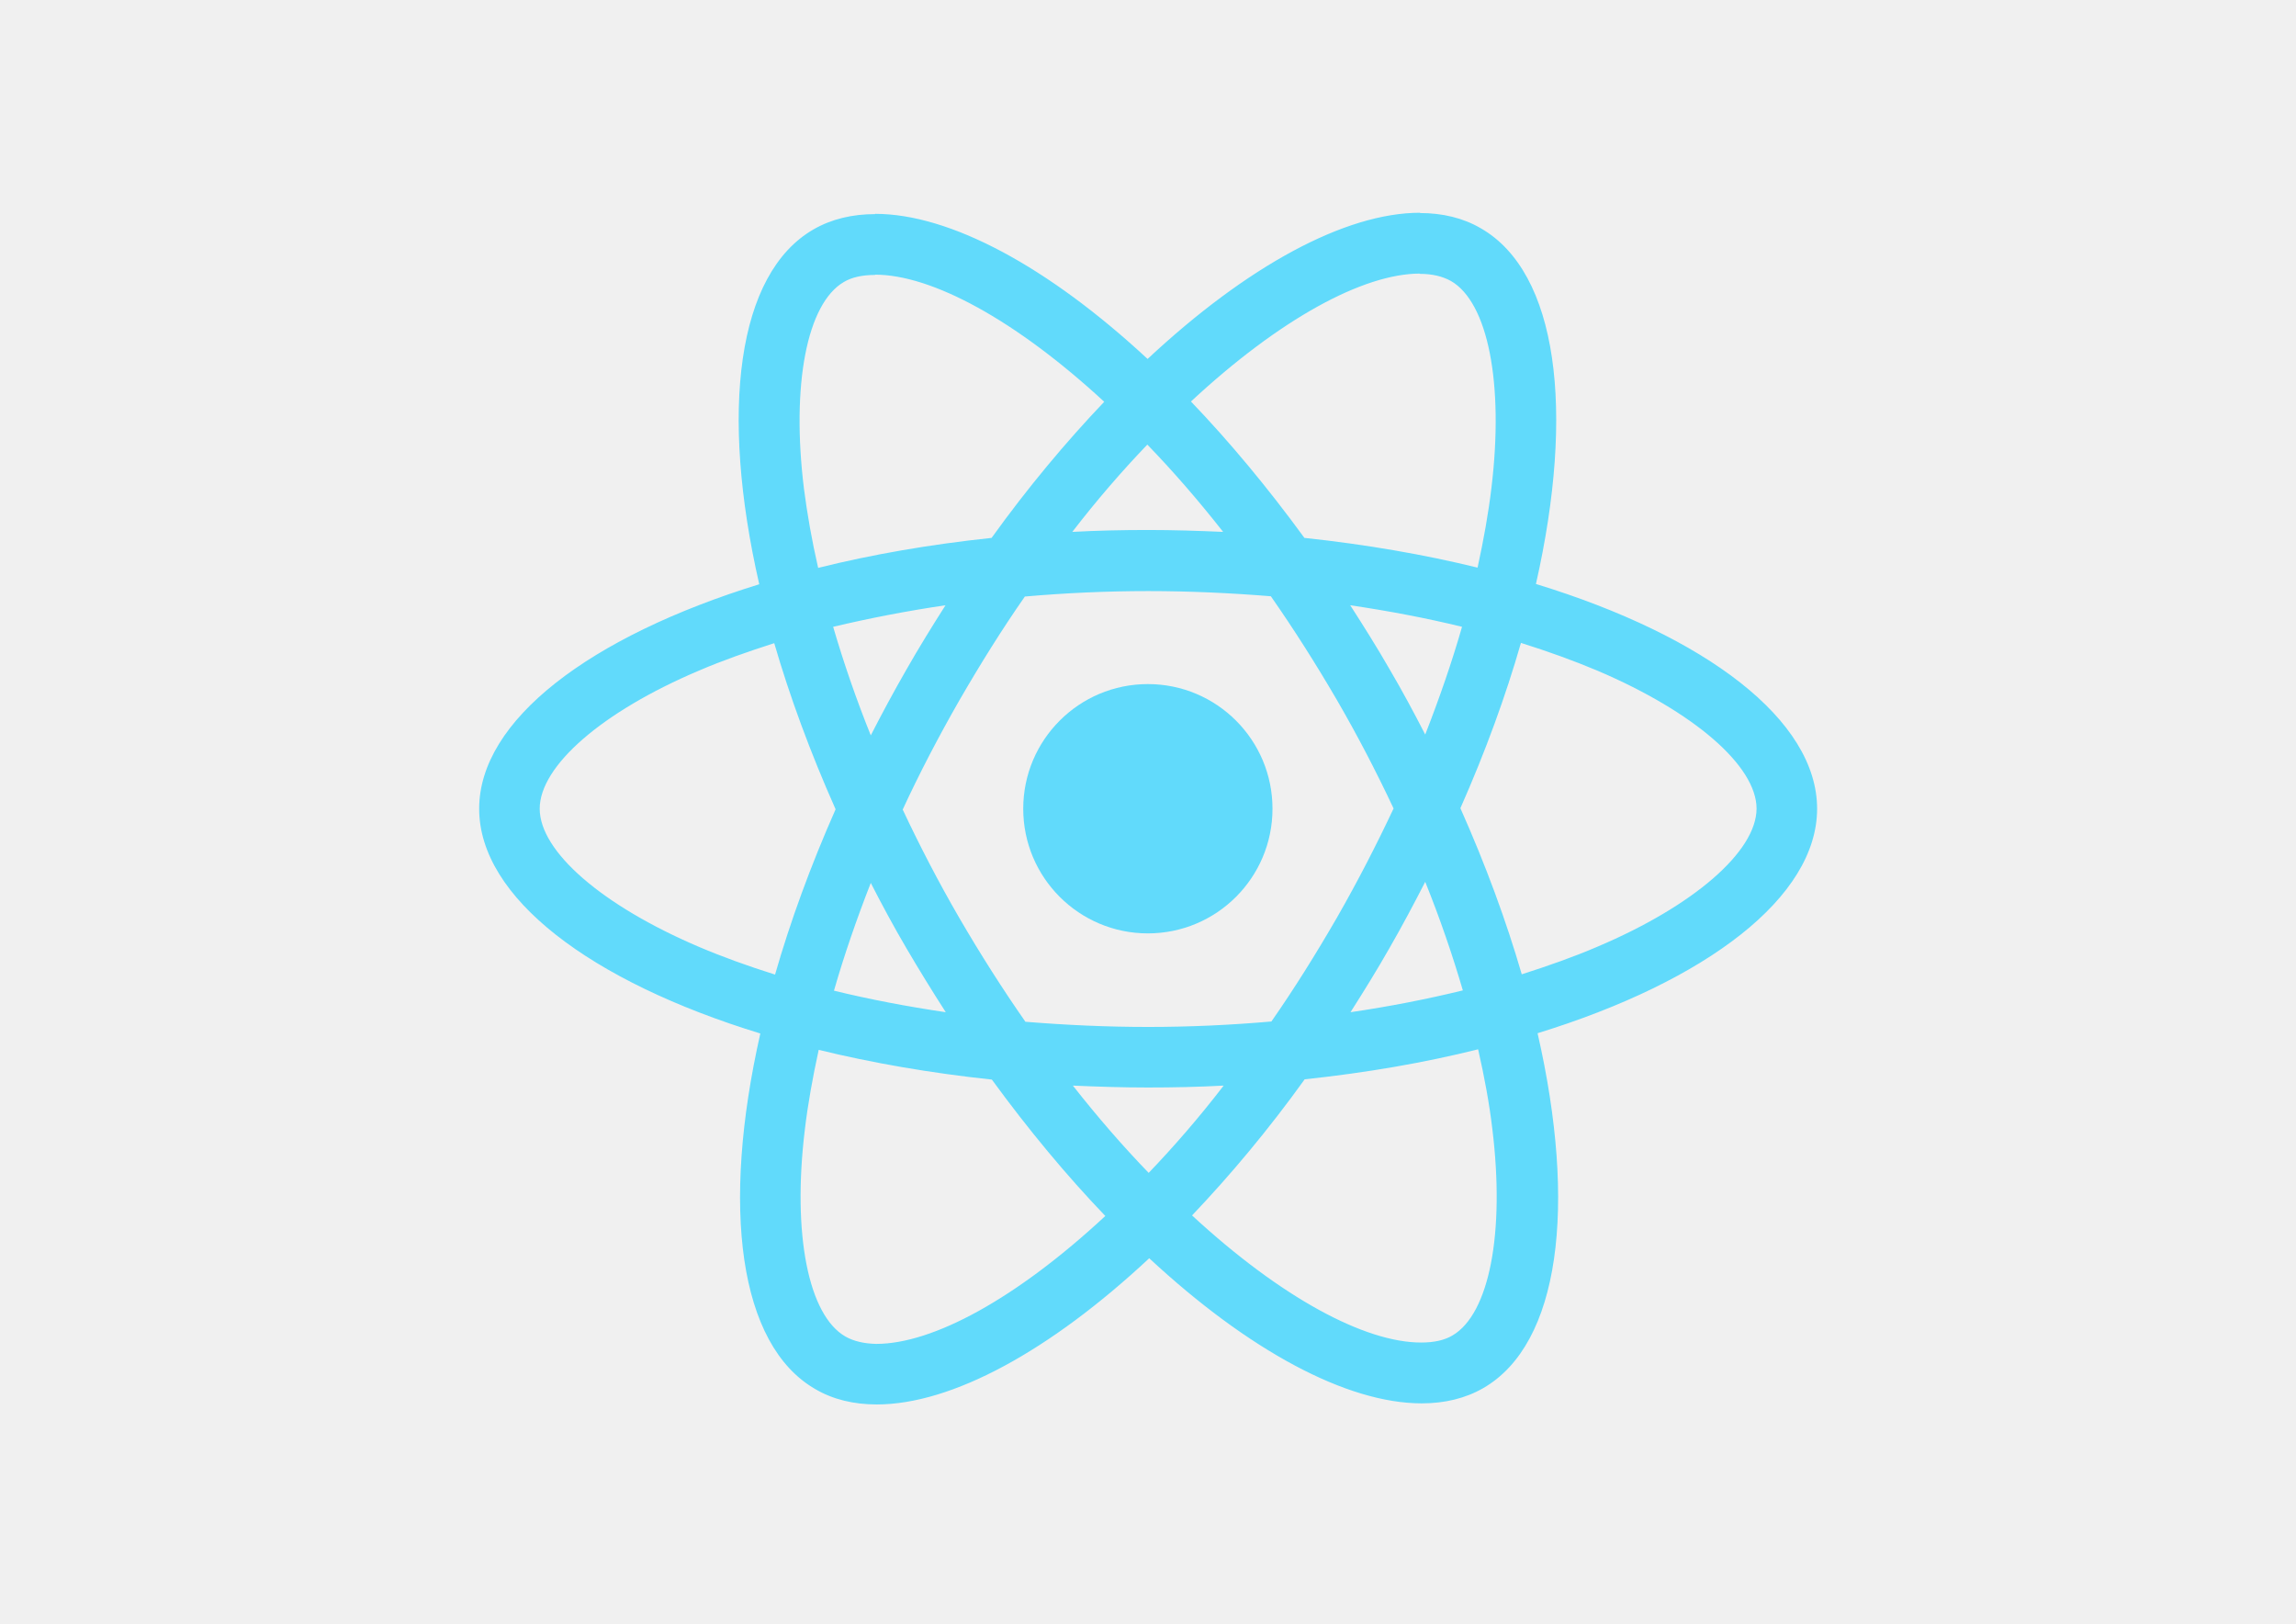
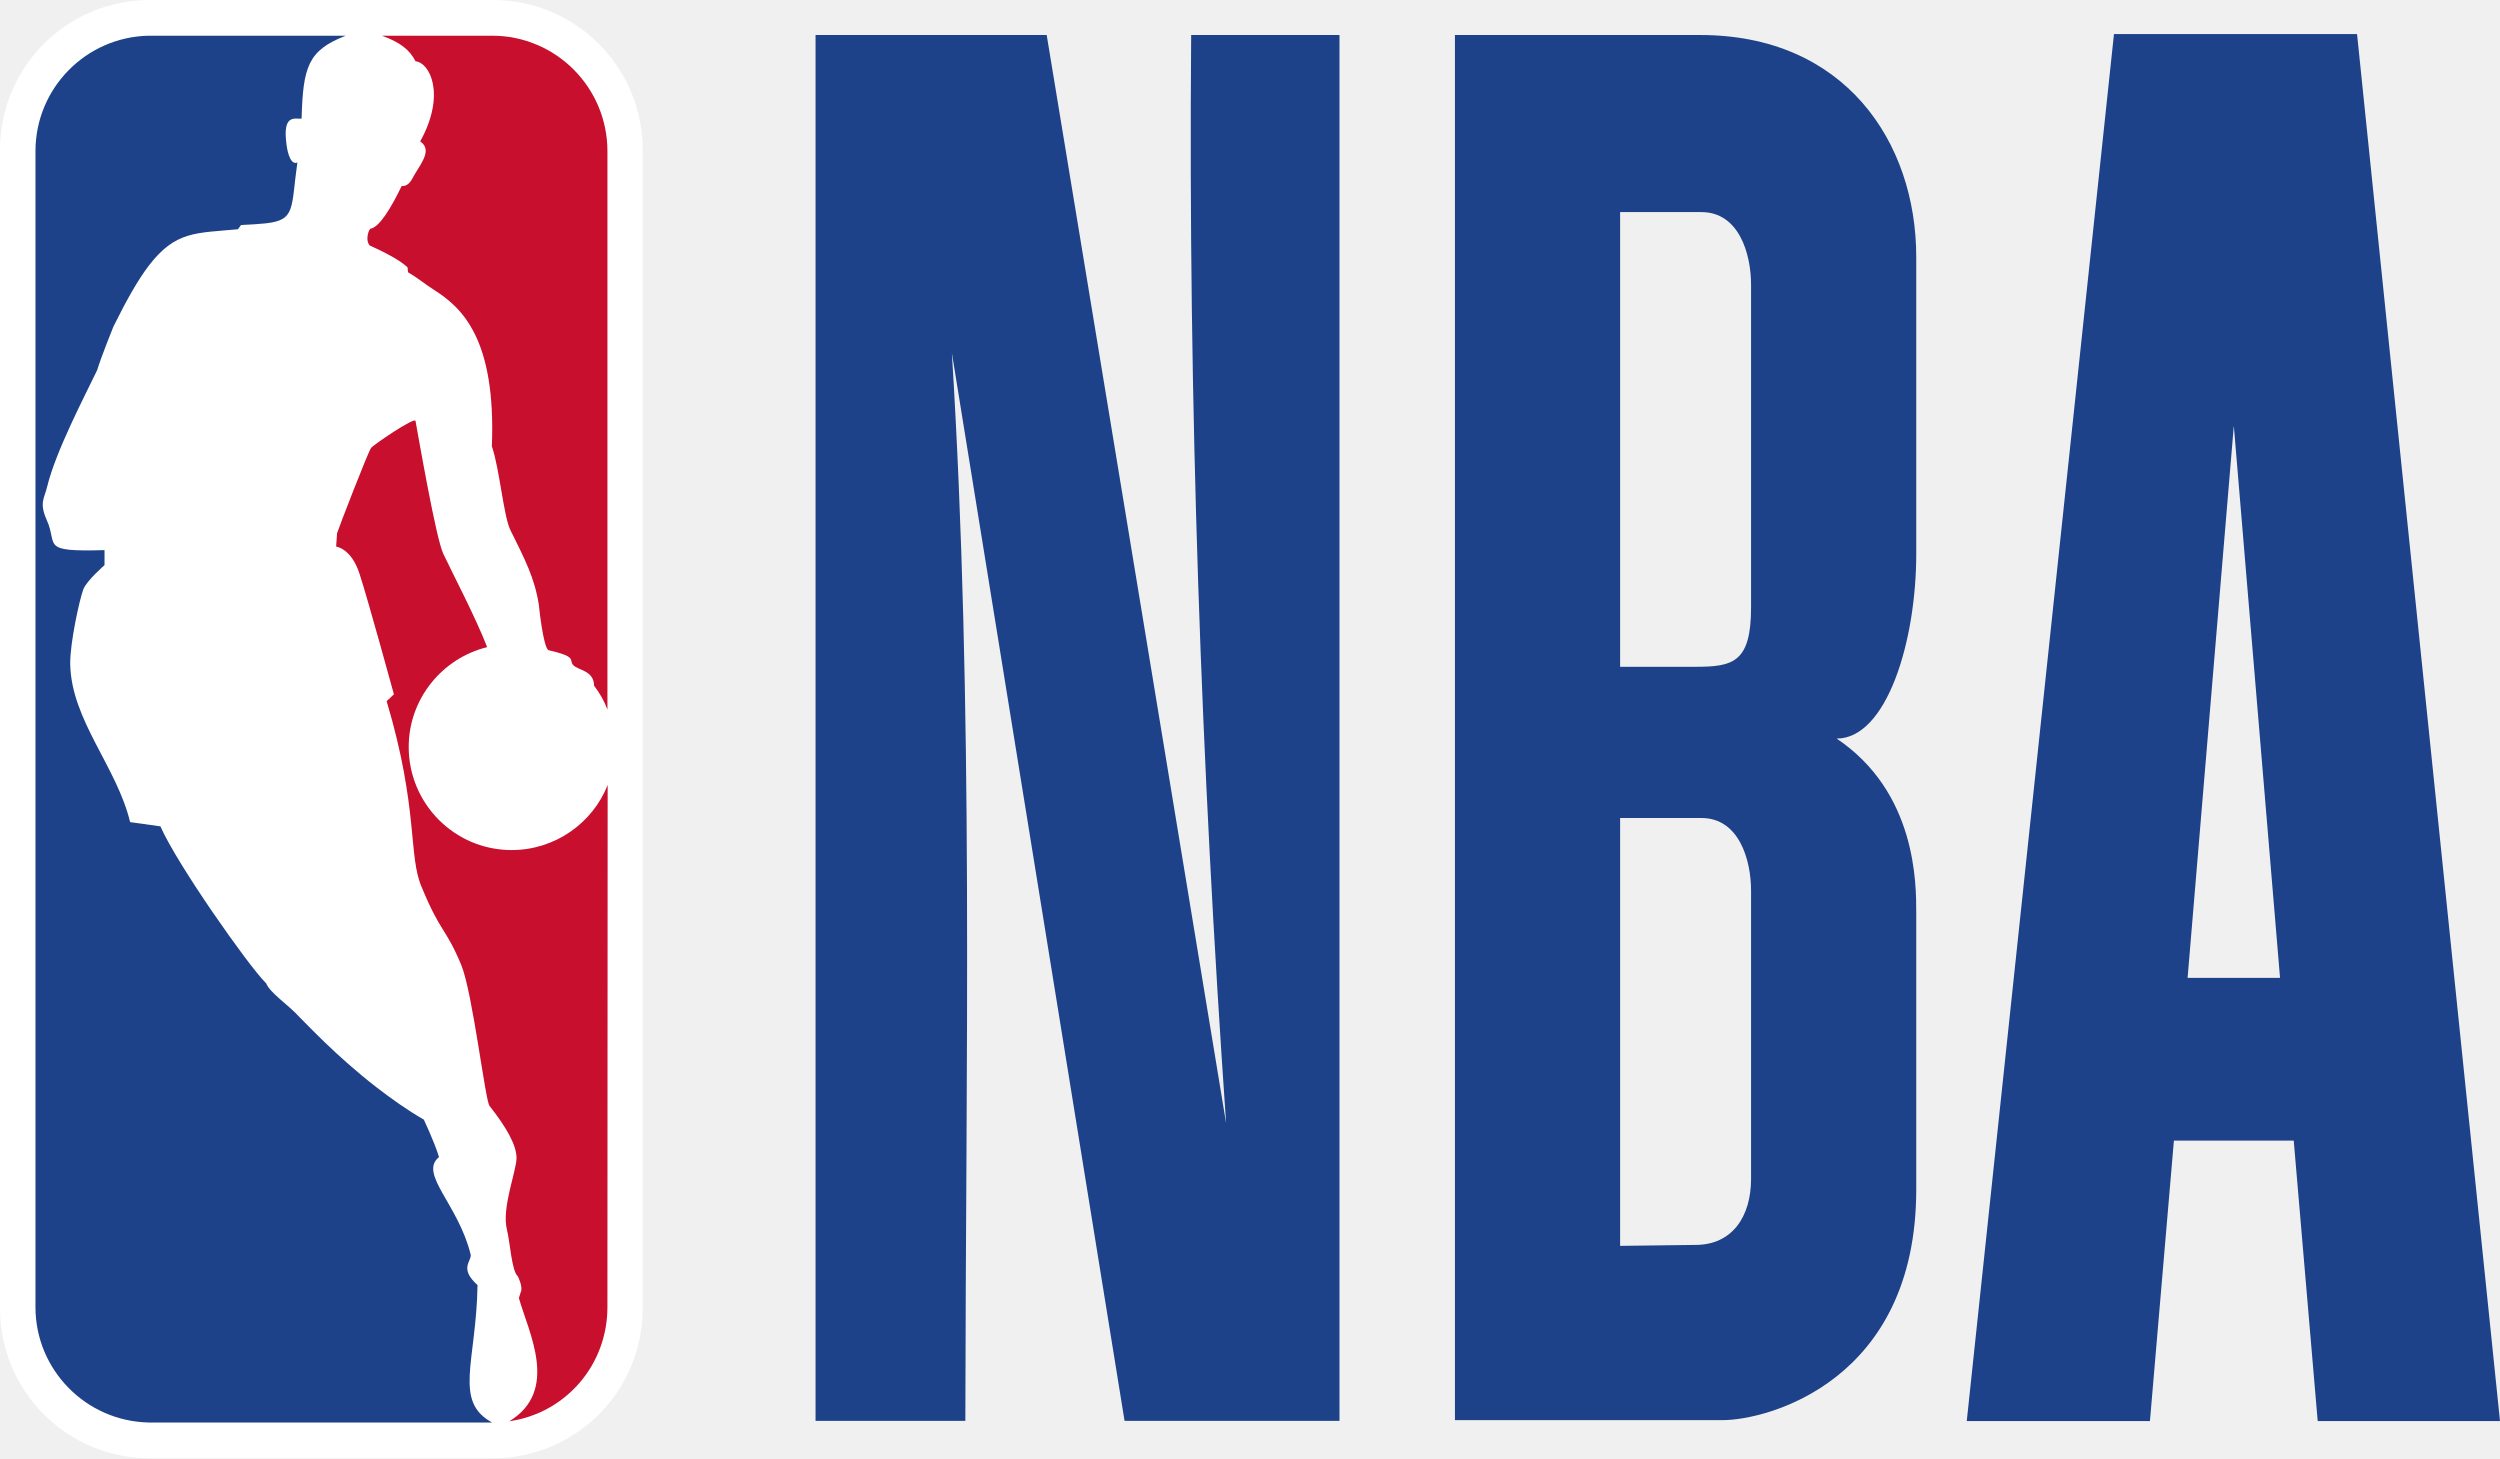
- <svg xmlns="http://www.w3.org/2000/svg" viewBox="0 0 841.9 595.3">
-   <g fill="#61DAFB">
-     <path d="M666.3 296.5c0-32.5-40.7-63.3-103.1-82.4 14.4-63.6 8-114.2-20.2-130.4-6.5-3.8-14.1-5.6-22.4-5.6v22.3c4.6 0 8.3.9 11.4 2.6 13.6 7.8 19.5 37.5 14.9 75.7-1.1 9.4-2.9 19.3-5.1 29.4-19.6-4.8-41-8.5-63.5-10.9-13.5-18.5-27.5-35.3-41.6-50 32.6-30.3 63.2-46.9 84-46.9V78c-27.5 0-63.5 19.6-99.9 53.6-36.4-33.8-72.4-53.2-99.9-53.2v22.3c20.7 0 51.4 16.5 84 46.6-14 14.7-28 31.4-41.3 49.9-22.6 2.4-44 6.1-63.6 11-2.3-10-4-19.7-5.2-29-4.7-38.2 1.1-67.9 14.6-75.8 3-1.8 6.9-2.6 11.5-2.6V78.5c-8.4 0-16 1.8-22.6 5.6-28.1 16.2-34.4 66.7-19.9 130.1-62.2 19.2-102.7 49.9-102.7 82.3 0 32.5 40.7 63.3 103.1 82.4-14.4 63.6-8 114.2 20.2 130.4 6.5 3.8 14.1 5.6 22.5 5.6 27.5 0 63.5-19.6 99.9-53.6 36.4 33.8 72.4 53.2 99.9 53.2 8.4 0 16-1.8 22.6-5.6 28.1-16.2 34.4-66.7 19.9-130.1 62-19.1 102.5-49.9 102.5-82.3zm-130.2-66.7c-3.7 12.9-8.3 26.2-13.5 39.5-4.1-8-8.4-16-13.1-24-4.6-8-9.5-15.8-14.4-23.4 14.2 2.1 27.9 4.7 41 7.9zm-45.8 106.5c-7.8 13.5-15.8 26.3-24.1 38.2-14.9 1.3-30 2-45.2 2-15.1 0-30.2-.7-45-1.9-8.3-11.9-16.4-24.6-24.2-38-7.6-13.1-14.5-26.4-20.8-39.8 6.2-13.4 13.2-26.8 20.7-39.9 7.8-13.5 15.8-26.3 24.1-38.2 14.9-1.3 30-2 45.2-2 15.1 0 30.2.7 45 1.9 8.3 11.9 16.4 24.6 24.2 38 7.6 13.1 14.5 26.4 20.8 39.8-6.3 13.4-13.2 26.8-20.7 39.9zm32.3-13c5.4 13.4 10 26.8 13.8 39.8-13.1 3.2-26.9 5.9-41.2 8 4.9-7.7 9.8-15.6 14.4-23.7 4.6-8 8.9-16.1 13-24.1zM421.2 430c-9.3-9.6-18.6-20.3-27.8-32 9 .4 18.2.7 27.5.7 9.4 0 18.7-.2 27.8-.7-9 11.7-18.3 22.4-27.5 32zm-74.4-58.9c-14.2-2.1-27.9-4.7-41-7.9 3.7-12.9 8.3-26.2 13.5-39.5 4.1 8 8.4 16 13.1 24 4.7 8 9.5 15.8 14.4 23.4zM420.7 163c9.3 9.6 18.6 20.3 27.8 32-9-.4-18.2-.7-27.5-.7-9.4 0-18.7.2-27.8.7 9-11.7 18.3-22.4 27.5-32zm-74 58.9c-4.9 7.7-9.8 15.6-14.4 23.7-4.6 8-8.9 16-13 24-5.4-13.4-10-26.8-13.8-39.8 13.1-3.1 26.9-5.8 41.2-7.9zm-90.5 125.2c-35.4-15.1-58.3-34.9-58.3-50.6 0-15.7 22.9-35.6 58.3-50.6 8.6-3.7 18-7 27.7-10.1 5.7 19.6 13.2 40 22.5 60.9-9.2 20.8-16.6 41.1-22.2 60.6-9.9-3.1-19.3-6.5-28-10.2zM310 490c-13.6-7.8-19.5-37.5-14.9-75.7 1.1-9.4 2.9-19.3 5.1-29.4 19.6 4.8 41 8.5 63.5 10.9 13.5 18.5 27.5 35.3 41.6 50-32.6 30.3-63.2 46.9-84 46.9-4.5-.1-8.3-1-11.3-2.7zm237.2-76.2c4.7 38.2-1.1 67.9-14.6 75.8-3 1.8-6.9 2.6-11.5 2.6-20.7 0-51.4-16.5-84-46.6 14-14.7 28-31.4 41.3-49.9 22.6-2.4 44-6.1 63.6-11 2.3 10.1 4.1 19.8 5.2 29.1zm38.5-66.7c-8.6 3.7-18 7-27.7 10.1-5.7-19.6-13.2-40-22.5-60.9 9.2-20.8 16.6-41.1 22.2-60.6 9.9 3.1 19.3 6.5 28.1 10.2 35.4 15.1 58.3 34.9 58.3 50.6-.1 15.7-23 35.6-58.4 50.6zM320.8 78.4z" />
-     <circle cx="420.9" cy="296.5" r="45.7" />
-     <path d="M520.5 78.1z" />
+ <svg xmlns="http://www.w3.org/2000/svg" width="1053.059" height="614.264" id="svg2985" version="1.1">
+   <defs id="defs3009" />
+   <g id="g3063" style="fill:white" transform="matrix(1.949606,0,0,1.949606,-581.9031,554.9631)">
+     <g id="g3122" transform="translate(0,-378.6886)">
+       <g transform="matrix(0.7048565,0,0,0.7048565,298.4721,94.03461)" id="g3029">
+         <path style="fill:white" d="m 46,0 105,0 c 25.484,0 46,20.516 46,46 l 0,355 c 0,25.484 -20.516,46 -46,46 L 46,447 C 20.516,447 0,426.484 0,401 L 0,46 C 0,20.516 20.516,0 46,0 z" id="rect2987" />
+         <path d="m 124.92,81.936 0.146,1.512 c 3.168,1.872 4.824,3.384 8.063,5.472 8.496,5.4 18.938,14.976 17.641,47.88 2.447,7.2 3.528,21.24 5.688,25.704 4.393,8.856 7.416,14.616 8.712,22.896 0,0 1.297,12.96 2.952,13.896 8.783,2.016 6.265,2.88 7.488,4.464 1.367,1.728 6.479,1.656 6.479,6.408 1.801,2.376 3.169,4.752 4.104,7.344 V 46.368 c 0,-19.584 -15.84,-35.424 -35.353,-35.424 h -33.769 c 5.4,1.944 8.496,4.248 10.297,7.848 4.318,0.36 9.433,10.08 1.439,24.552 3.527,2.448 0.791,6.048 -1.729,10.152 -0.792,1.296 -1.584,3.672 -3.96,3.528 -3.168,6.552 -6.841,12.744 -9.647,13.104 -0.791,1.008 -1.369,3.816 -0.145,5.112 4.107,1.872 9.073,4.32 11.594,6.696 z" id="path2989" style="fill:#c80f2e;fill-opacity:1" />
+         <path d="m 156.456,435.599 -0.359,0.072 c 15.479,-9.432 5.903,-27.287 2.952,-37.799 l 0.575,-1.802 c 0.792,-1.44 -0.863,-4.823 -0.863,-4.823 -1.943,-1.584 -2.376,-10.367 -3.385,-14.399 -1.654,-6.552 2.952,-18 2.952,-21.888 0,-3.89 -2.952,-9.217 -8.279,-15.984 -1.297,-1.512 -5.185,-34.704 -8.641,-43.128 -4.824,-11.593 -6.265,-9.722 -12.023,-23.616 -4.393,-9.721 -0.937,-24.048 -10.872,-57.312 l 2.231,-2.088 c 0,0 -7.92,-28.944 -10.513,-36.864 -2.521,-7.92 -7.199,-8.424 -7.199,-8.424 l 0.287,-4.104 c 0.361,-1.224 9.648,-25.344 10.44,-26.136 0.071,-0.504 13.392,-9.648 13.607,-8.28 1.079,5.904 6.264,35.928 8.495,40.68 2.232,4.824 9.938,19.512 13.465,28.656 -13.752,3.384 -24.049,15.84 -24.049,30.601 0,17.424 14.113,31.607 31.537,31.607 13.318,0 24.84,-8.279 29.447,-19.943 l -0.072,160.057 c 0.003,17.71 -12.741,32.325 -29.733,34.917 z" id="path2991" style="fill:#c80f2e;fill-opacity:1" />
+         <path d="m 105.983,10.944 c -11.52,4.464 -13.104,9.432 -13.535,25.416 -1.944,0.216 -5.977,-1.656 -4.608,8.064 0,0 0.72,6.48 3.312,5.4 -2.016,14.112 -0.414,17.644 -9.791,18.648 -2.016,0.216 -4.465,0.36 -7.488,0.504 l -0.936,1.296 c -12.816,1.224 -19.164,0.405 -27.433,11.304 -3.168,4.176 -6.552,10.08 -10.728,18.504 0,0 -3.816,9.432 -4.969,13.32 -3.672,7.704 -12.672,24.768 -15.336,35.712 -0.863,3.744 -2.52,4.896 -0.144,10.296 3.528,7.776 -2.304,9.792 17.712,9.216 v 4.608 c 0,0 -5.328,4.608 -6.48,7.344 -1.08,2.808 -4.176,16.56 -4.031,23.112 0.359,17.064 14.256,31.319 18.359,48.312 l 9.288,1.297 c 5.04,11.592 27.072,42.838 32.185,47.879 0.072,0.072 0.144,0.145 0.216,0.217 1.151,2.951 6.84,6.624 10.151,10.296 2.017,1.944 11.306,12.024 23.689,21.601 4.546,3.515 9.434,6.983 14.544,9.936 -0.144,-0.073 3.024,6.264 4.608,11.447 -6.336,5.111 5.976,14.473 9.72,29.953 0.216,2.086 -3.601,4.176 2.088,9.287 -0.36,23.398 -7.487,35.641 4.464,42.119 H 45.504 C 26.353,435.6 10.872,419.905 10.872,400.68 V 46.368 C 10.872,27 26.352,11.376 45.504,10.944 h 60.479 z" id="path2993" style="fill:#1d4289;fill-opacity:1" />
+       </g>
+       <g transform="matrix(5.917629,0,0,6.618012,-1431.539,-2152.865)" id="g3102" style="fill:#1d4289;fill-opacity:1">
+         <path id="rect3035" d="m 322.125,340.656 0,45.243 5.469,0 c 0.014,-11.651 0.31,-23.35 -0.492,-34.865 l 6.305,34.865 7.847,0 0,-45.243 -5.415,0 c -0.11,11.996 0.366,23.824 1.276,35.529 l -6.551,-35.529 z" style="fill:#1d4289;fill-opacity:1;fill-rule:evenodd;stroke:none" />
+         <path id="rect3043" d="m 369.531,340.625 -5.375,45.281 6.688,0 0.875,-9.156 4.375,0 0.875,9.156 6.656,0 -5.219,-45.281 -8.875,0 z m 4.375,12.781 1.688,18.031 -3.375,0 1.688,-18.031 z" style="fill:#1d4289;fill-opacity:1;fill-rule:evenodd;stroke:none" />
+         <path id="path3059" d="m 345.469,340.656 0,45.219 9.781,0 c 1.603,0 7.062,-1.253 7.062,-7.531 l 0,-9.031 c 0,-0.952 0.009,-3.935 -2.906,-5.688 1.822,0 2.906,-3.16 2.906,-6.031 l 0,-9.688 c 0,-3.775 -2.627,-7.26 -7.906,-7.25 l -8.938,0 z m 6.031,5.781 2.969,0 c 1.36,0 1.812,1.342 1.812,2.375 l 0,10.531 c 0,1.801 -0.662,1.938 -2.031,1.938 l -2.75,0 0,-14.844 z m 0,19.781 2.969,0 c 1.36,0 1.812,1.342 1.812,2.375 l 0,9.406 c 0,1.226 -0.683,2.156 -2.031,2.156 l -2.75,0.031 0,-13.969 z" style="fill:#1d4289;fill-opacity:1;stroke:none" />
+       </g>
+     </g>
  </g>
</svg>
